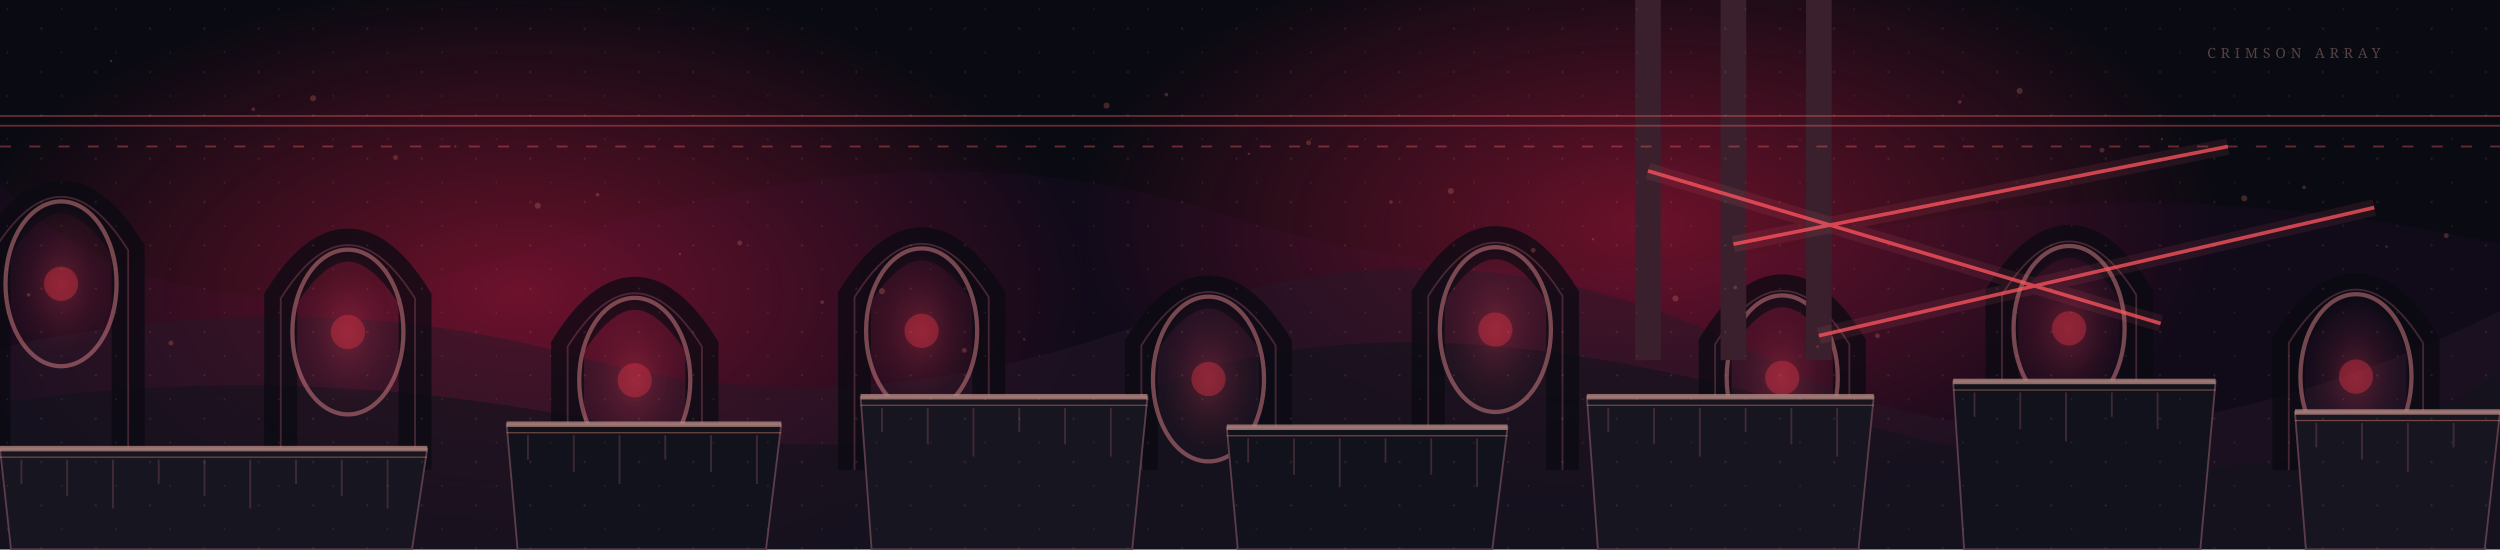
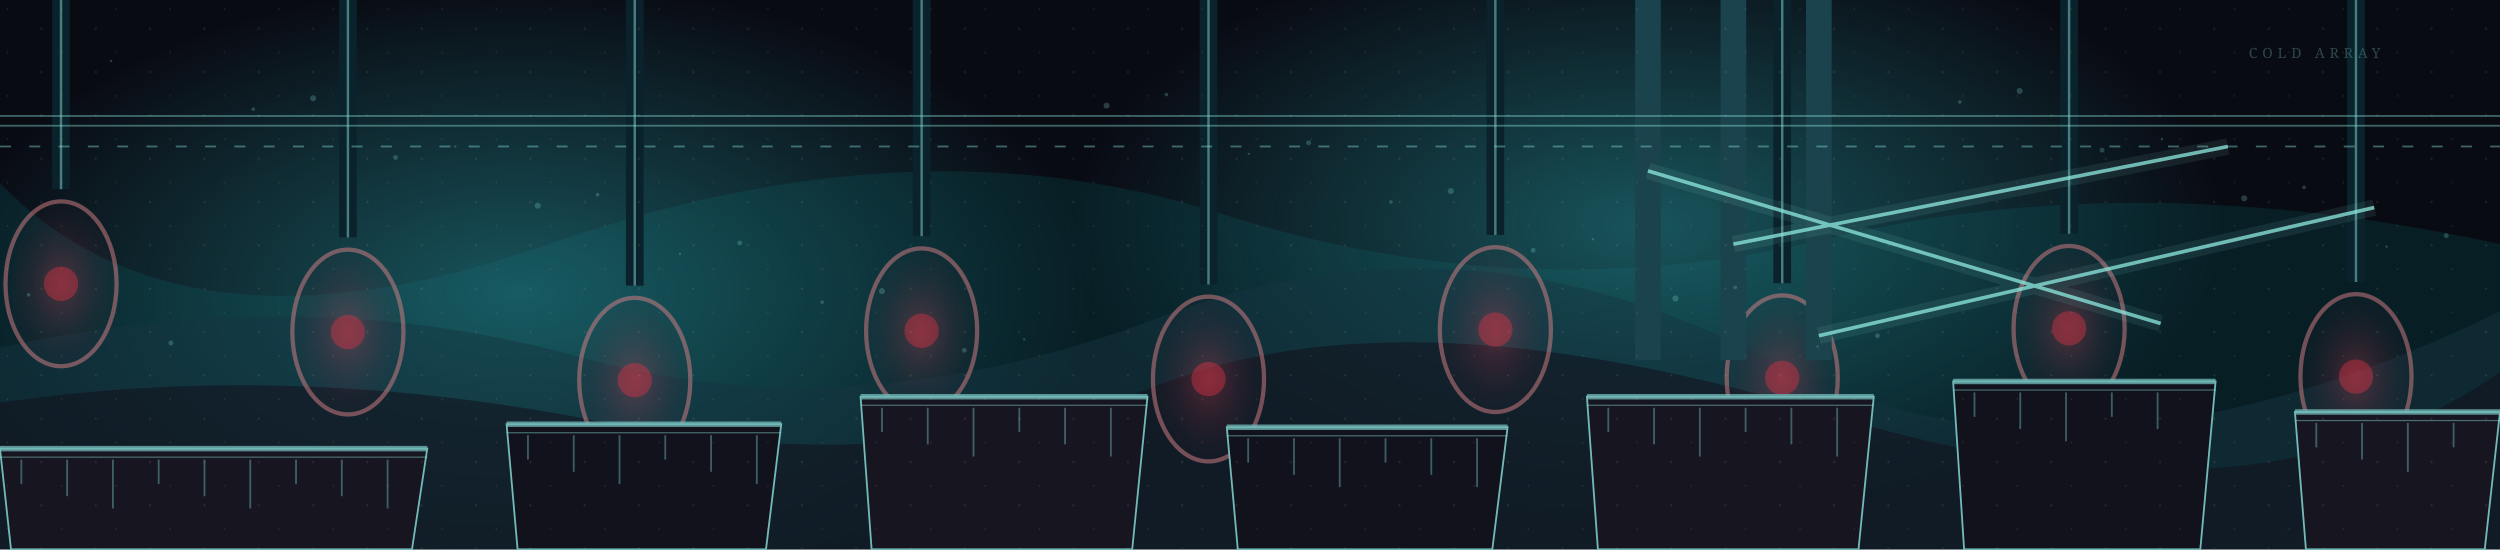
<svg xmlns="http://www.w3.org/2000/svg" viewBox="0 0 4096 900" width="4096" height="900">
  <defs>
    <radialGradient id="haze">
-       <stop stop-color="#9f1537" stop-opacity=".65" />
-       <stop offset="1" stop-color="#9f1537" stop-opacity="0" />
+       <stop stop-color="#207c83" stop-opacity=".65" />
+       <stop offset="1" stop-color="#207c83" stop-opacity="0" />
    </radialGradient>
    <radialGradient id="core">
      <stop stop-color="#ffca95" stop-opacity=".7" />
      <stop offset=".35" stop-color="#a81036" stop-opacity=".5" />
      <stop offset="1" stop-color="#a81036" stop-opacity="0" />
    </radialGradient>
    <linearGradient id="glass">
      <stop stop-color="#e77d9a" stop-opacity=".13" />
      <stop offset=".5" stop-color="#f4baba" stop-opacity=".4" />
      <stop offset="1" stop-color="#4a2b5e" stop-opacity=".12" />
    </linearGradient>
    <radialGradient id="lens">
      <stop stop-color="#ed4358" stop-opacity=".58" />
      <stop offset="1" stop-color="#431c32" stop-opacity=".1" />
    </radialGradient>
    <pattern id="grain" width="89" height="71" patternUnits="userSpaceOnUse">
      <circle cx="12" cy="15" r="1.2" fill="#ffd4bf" opacity=".16" />
      <circle cx="68" cy="47" r="1.8" fill="#ffd4bf" opacity=".11" />
    </pattern>
  </defs>
-   <rect width="4096" height="900" fill="#100a19" />
+   <rect width="4096" height="900" fill="#081e25" />
  <path d="M0 0 H4096 V400 Q3500 270 3000 390 T2000 350 T900 400 T0 300Z" fill="#090a12" opacity=".95" />
  <ellipse cx="850" cy="480" rx="950" ry="510" fill="url(#haze)" />
  <ellipse cx="2700" cy="370" rx="950" ry="490" fill="url(#haze)" />
-   <path d="M0 570 Q500 460 950 585 T1900 520 T2900 590 T4096 510 V900 H0Z" fill="#251627" opacity=".48" />
+   <path d="M0 570 Q500 460 950 585 T1900 520 T2900 590 T4096 510 V900 H0Z" fill="#143540" opacity=".48" />
  <path d="M0 660 Q470 590 980 690 T1900 630 T3000 680 T4096 610 V900 H0Z" fill="#11111c" opacity=".58" />
-   <path d="M-10 770 V410 Q100 235 210 410 V770" fill="none" stroke="#090911" stroke-width="54" opacity=".75" />
-   <path d="M-10 770 V410 Q100 235 210 410 V770" fill="none" stroke="#9a5261" stroke-width="3" opacity=".38" />
+   <path d="M100 0 V310" stroke="#0a222b" stroke-width="29" />
+   <path d="M100 0 V310" stroke="#72b9b8" stroke-width="4" opacity=".6" />
  <ellipse cx="100" cy="465" rx="91" ry="135" fill="url(#lens)" stroke="#d47e84" stroke-width="7" opacity=".52" />
  <circle cx="100" cy="465" r="28" fill="#d83143" opacity=".43" />
-   <path d="M460 770 V489 Q570 314 680 489 V770" fill="none" stroke="#090911" stroke-width="54" opacity=".75" />
-   <path d="M460 770 V489 Q570 314 680 489 V770" fill="none" stroke="#9a5261" stroke-width="3" opacity=".38" />
+   <path d="M570 0 V389" stroke="#0a222b" stroke-width="29" />
+   <path d="M570 0 V389" stroke="#72b9b8" stroke-width="4" opacity=".6" />
  <ellipse cx="570" cy="544" rx="91" ry="135" fill="url(#lens)" stroke="#d47e84" stroke-width="7" opacity=".52" />
  <circle cx="570" cy="544" r="28" fill="#d83143" opacity=".43" />
-   <path d="M930 770 V568 Q1040 393 1150 568 V770" fill="none" stroke="#090911" stroke-width="54" opacity=".75" />
-   <path d="M930 770 V568 Q1040 393 1150 568 V770" fill="none" stroke="#9a5261" stroke-width="3" opacity=".38" />
+   <path d="M1040 0 V468" stroke="#0a222b" stroke-width="29" />
+   <path d="M1040 0 V468" stroke="#72b9b8" stroke-width="4" opacity=".6" />
  <ellipse cx="1040" cy="623" rx="91" ry="135" fill="url(#lens)" stroke="#d47e84" stroke-width="7" opacity=".52" />
  <circle cx="1040" cy="623" r="28" fill="#d83143" opacity=".43" />
-   <path d="M1400 770 V487 Q1510 312 1620 487 V770" fill="none" stroke="#090911" stroke-width="54" opacity=".75" />
-   <path d="M1400 770 V487 Q1510 312 1620 487 V770" fill="none" stroke="#9a5261" stroke-width="3" opacity=".38" />
+   <path d="M1510 0 V387" stroke="#0a222b" stroke-width="29" />
+   <path d="M1510 0 V387" stroke="#72b9b8" stroke-width="4" opacity=".6" />
  <ellipse cx="1510" cy="542" rx="91" ry="135" fill="url(#lens)" stroke="#d47e84" stroke-width="7" opacity=".52" />
  <circle cx="1510" cy="542" r="28" fill="#d83143" opacity=".43" />
-   <path d="M1870 770 V566 Q1980 391 2090 566 V770" fill="none" stroke="#090911" stroke-width="54" opacity=".75" />
-   <path d="M1870 770 V566 Q1980 391 2090 566 V770" fill="none" stroke="#9a5261" stroke-width="3" opacity=".38" />
+   <path d="M1980 0 V466" stroke="#0a222b" stroke-width="29" />
+   <path d="M1980 0 V466" stroke="#72b9b8" stroke-width="4" opacity=".6" />
  <ellipse cx="1980" cy="621" rx="91" ry="135" fill="url(#lens)" stroke="#d47e84" stroke-width="7" opacity=".52" />
  <circle cx="1980" cy="621" r="28" fill="#d83143" opacity=".43" />
-   <path d="M2340 770 V485 Q2450 310 2560 485 V770" fill="none" stroke="#090911" stroke-width="54" opacity=".75" />
-   <path d="M2340 770 V485 Q2450 310 2560 485 V770" fill="none" stroke="#9a5261" stroke-width="3" opacity=".38" />
+   <path d="M2450 0 V385" stroke="#0a222b" stroke-width="29" />
+   <path d="M2450 0 V385" stroke="#72b9b8" stroke-width="4" opacity=".6" />
  <ellipse cx="2450" cy="540" rx="91" ry="135" fill="url(#lens)" stroke="#d47e84" stroke-width="7" opacity=".52" />
  <circle cx="2450" cy="540" r="28" fill="#d83143" opacity=".43" />
-   <path d="M2810 770 V564 Q2920 389 3030 564 V770" fill="none" stroke="#090911" stroke-width="54" opacity=".75" />
-   <path d="M2810 770 V564 Q2920 389 3030 564 V770" fill="none" stroke="#9a5261" stroke-width="3" opacity=".38" />
+   <path d="M2920 0 V464" stroke="#0a222b" stroke-width="29" />
+   <path d="M2920 0 V464" stroke="#72b9b8" stroke-width="4" opacity=".6" />
  <ellipse cx="2920" cy="619" rx="91" ry="135" fill="url(#lens)" stroke="#d47e84" stroke-width="7" opacity=".52" />
  <circle cx="2920" cy="619" r="28" fill="#d83143" opacity=".43" />
-   <path d="M3280 770 V483 Q3390 308 3500 483 V770" fill="none" stroke="#090911" stroke-width="54" opacity=".75" />
-   <path d="M3280 770 V483 Q3390 308 3500 483 V770" fill="none" stroke="#9a5261" stroke-width="3" opacity=".38" />
+   <path d="M3390 0 V383" stroke="#0a222b" stroke-width="29" />
+   <path d="M3390 0 V383" stroke="#72b9b8" stroke-width="4" opacity=".6" />
  <ellipse cx="3390" cy="538" rx="91" ry="135" fill="url(#lens)" stroke="#d47e84" stroke-width="7" opacity=".52" />
  <circle cx="3390" cy="538" r="28" fill="#d83143" opacity=".43" />
-   <path d="M3750 770 V562 Q3860 387 3970 562 V770" fill="none" stroke="#090911" stroke-width="54" opacity=".75" />
-   <path d="M3750 770 V562 Q3860 387 3970 562 V770" fill="none" stroke="#9a5261" stroke-width="3" opacity=".38" />
+   <path d="M3860 0 V462" stroke="#0a222b" stroke-width="29" />
+   <path d="M3860 0 V462" stroke="#72b9b8" stroke-width="4" opacity=".6" />
  <ellipse cx="3860" cy="617" rx="91" ry="135" fill="url(#lens)" stroke="#d47e84" stroke-width="7" opacity=".52" />
  <circle cx="3860" cy="617" r="28" fill="#d83143" opacity=".43" />
-   <path d="M4220 770 V481 Q4330 306 4440 481 V770" fill="none" stroke="#090911" stroke-width="54" opacity=".75" />
-   <path d="M4220 770 V481 Q4330 306 4440 481 V770" fill="none" stroke="#9a5261" stroke-width="3" opacity=".38" />
+   <path d="M4330 0 V381" stroke="#0a222b" stroke-width="29" />
+   <path d="M4330 0 V381" stroke="#72b9b8" stroke-width="4" opacity=".6" />
  <ellipse cx="4330" cy="536" rx="91" ry="135" fill="url(#lens)" stroke="#d47e84" stroke-width="7" opacity=".52" />
  <circle cx="4330" cy="536" r="28" fill="#d83143" opacity=".43" />
-   <path d="M2700 0 L2700 590 M2840 0 L2840 590 M2980 0 L2980 590" stroke="#3a202d" stroke-width="42" />
-   <path d="M2700 280 L3540 530 M2840 400 L3650 240 M2980 550 L3890 340" stroke="#ff525b" stroke-width="6" opacity=".76" />
-   <path d="M2700 280 L3540 530 M2840 400 L3650 240 M2980 550 L3890 340" stroke="#ff7175" stroke-width="27" opacity=".09" />
-   <g stroke="#ea5c61" stroke-width="3" opacity=".4">
+   <path d="M2700 0 L2700 590 M2840 0 L2840 590 M2980 0 L2980 590" stroke="#1b434d" stroke-width="42" />
+   <path d="M2700 280 L3540 530 M2840 400 L3650 240 M2980 550 L3890 340" stroke="#8ce7de" stroke-width="6" opacity=".76" />
+   <path d="M2700 280 L3540 530 M2840 400 L3650 240 M2980 550 L3890 340" stroke="#8ce7de" stroke-width="27" opacity=".09" />
+   <g stroke="#8ee7e0" stroke-width="3" opacity=".4">
    <path d="M0 190 H4096 M0 206 H4096" />
    <path d="M0 240 H4096" stroke-dasharray="18 30" />
  </g>
-   <g fill="#ff8875" opacity=".23">
+   <g fill="#8ee7e0" opacity=".23">
    <circle cx="182" cy="100" r="2" />
    <circle cx="415" cy="179" r="3" />
    <circle cx="648" cy="258" r="4" />
    <circle cx="881" cy="337" r="5" />
    <circle cx="1114" cy="416" r="2" />
    <circle cx="1347" cy="495" r="3" />
    <circle cx="1580" cy="574" r="4" />
    <circle cx="1813" cy="173" r="5" />
    <circle cx="2046" cy="252" r="2" />
    <circle cx="2279" cy="331" r="3" />
    <circle cx="2512" cy="410" r="4" />
    <circle cx="2745" cy="489" r="5" />
    <circle cx="2978" cy="568" r="2" />
    <circle cx="3211" cy="167" r="3" />
    <circle cx="3444" cy="246" r="4" />
    <circle cx="3677" cy="325" r="5" />
    <circle cx="3910" cy="404" r="2" />
    <circle cx="47" cy="483" r="3" />
    <circle cx="280" cy="562" r="4" />
    <circle cx="513" cy="161" r="5" />
    <circle cx="746" cy="240" r="2" />
    <circle cx="979" cy="319" r="3" />
    <circle cx="1212" cy="398" r="4" />
    <circle cx="1445" cy="477" r="5" />
    <circle cx="1678" cy="556" r="2" />
    <circle cx="1911" cy="155" r="3" />
    <circle cx="2144" cy="234" r="4" />
    <circle cx="2377" cy="313" r="5" />
    <circle cx="2610" cy="392" r="2" />
    <circle cx="2843" cy="471" r="3" />
    <circle cx="3076" cy="550" r="4" />
    <circle cx="3309" cy="149" r="5" />
    <circle cx="3542" cy="228" r="2" />
    <circle cx="3775" cy="307" r="3" />
    <circle cx="4008" cy="386" r="4" />
  </g>
-   <path d="M0 735 L700 735 L675 900 L18 900Z" fill="#17151f" stroke="#5a3d49" stroke-width="3" />
-   <path d="M0 735 H700" stroke="#b78b83" stroke-width="9" opacity=".75" />
-   <path d="M0 749 H700" stroke="#fb8d72" stroke-width="2" opacity=".42" />
-   <path d="M35 753 v40" stroke="#623c47" stroke-width="3" opacity=".55" />
-   <path d="M110 753 v60" stroke="#623c47" stroke-width="3" opacity=".55" />
-   <path d="M185 753 v80" stroke="#623c47" stroke-width="3" opacity=".55" />
-   <path d="M260 753 v40" stroke="#623c47" stroke-width="3" opacity=".55" />
-   <path d="M335 753 v60" stroke="#623c47" stroke-width="3" opacity=".55" />
-   <path d="M410 753 v80" stroke="#623c47" stroke-width="3" opacity=".55" />
-   <path d="M485 753 v40" stroke="#623c47" stroke-width="3" opacity=".55" />
-   <path d="M560 753 v60" stroke="#623c47" stroke-width="3" opacity=".55" />
-   <path d="M635 753 v80" stroke="#623c47" stroke-width="3" opacity=".55" />
-   <path d="M830 695 L1280 695 L1255 900 L848 900Z" fill="#11121b" stroke="#5a3d49" stroke-width="3" />
-   <path d="M830 695 H1280" stroke="#b78b83" stroke-width="9" opacity=".75" />
-   <path d="M830 709 H1280" stroke="#fb8d72" stroke-width="2" opacity=".42" />
-   <path d="M865 713 v40" stroke="#623c47" stroke-width="3" opacity=".55" />
-   <path d="M940 713 v60" stroke="#623c47" stroke-width="3" opacity=".55" />
-   <path d="M1015 713 v80" stroke="#623c47" stroke-width="3" opacity=".55" />
-   <path d="M1090 713 v40" stroke="#623c47" stroke-width="3" opacity=".55" />
-   <path d="M1165 713 v60" stroke="#623c47" stroke-width="3" opacity=".55" />
-   <path d="M1240 713 v80" stroke="#623c47" stroke-width="3" opacity=".55" />
-   <path d="M1410 650 L1880 650 L1855 900 L1428 900Z" fill="#17151f" stroke="#5a3d49" stroke-width="3" />
-   <path d="M1410 650 H1880" stroke="#b78b83" stroke-width="9" opacity=".75" />
-   <path d="M1410 664 H1880" stroke="#fb8d72" stroke-width="2" opacity=".42" />
-   <path d="M1445 668 v40" stroke="#623c47" stroke-width="3" opacity=".55" />
-   <path d="M1520 668 v60" stroke="#623c47" stroke-width="3" opacity=".55" />
-   <path d="M1595 668 v80" stroke="#623c47" stroke-width="3" opacity=".55" />
-   <path d="M1670 668 v40" stroke="#623c47" stroke-width="3" opacity=".55" />
-   <path d="M1745 668 v60" stroke="#623c47" stroke-width="3" opacity=".55" />
-   <path d="M1820 668 v80" stroke="#623c47" stroke-width="3" opacity=".55" />
-   <path d="M2010 700 L2470 700 L2445 900 L2028 900Z" fill="#11121b" stroke="#5a3d49" stroke-width="3" />
-   <path d="M2010 700 H2470" stroke="#b78b83" stroke-width="9" opacity=".75" />
-   <path d="M2010 714 H2470" stroke="#fb8d72" stroke-width="2" opacity=".42" />
-   <path d="M2045 718 v40" stroke="#623c47" stroke-width="3" opacity=".55" />
-   <path d="M2120 718 v60" stroke="#623c47" stroke-width="3" opacity=".55" />
-   <path d="M2195 718 v80" stroke="#623c47" stroke-width="3" opacity=".55" />
-   <path d="M2270 718 v40" stroke="#623c47" stroke-width="3" opacity=".55" />
-   <path d="M2345 718 v60" stroke="#623c47" stroke-width="3" opacity=".55" />
-   <path d="M2420 718 v80" stroke="#623c47" stroke-width="3" opacity=".55" />
-   <path d="M2600 650 L3070 650 L3045 900 L2618 900Z" fill="#17151f" stroke="#5a3d49" stroke-width="3" />
-   <path d="M2600 650 H3070" stroke="#b78b83" stroke-width="9" opacity=".75" />
-   <path d="M2600 664 H3070" stroke="#fb8d72" stroke-width="2" opacity=".42" />
-   <path d="M2635 668 v40" stroke="#623c47" stroke-width="3" opacity=".55" />
-   <path d="M2710 668 v60" stroke="#623c47" stroke-width="3" opacity=".55" />
-   <path d="M2785 668 v80" stroke="#623c47" stroke-width="3" opacity=".55" />
-   <path d="M2860 668 v40" stroke="#623c47" stroke-width="3" opacity=".55" />
-   <path d="M2935 668 v60" stroke="#623c47" stroke-width="3" opacity=".55" />
-   <path d="M3010 668 v80" stroke="#623c47" stroke-width="3" opacity=".55" />
-   <path d="M3200 625 L3630 625 L3605 900 L3218 900Z" fill="#11121b" stroke="#5a3d49" stroke-width="3" />
-   <path d="M3200 625 H3630" stroke="#b78b83" stroke-width="9" opacity=".75" />
-   <path d="M3200 639 H3630" stroke="#fb8d72" stroke-width="2" opacity=".42" />
-   <path d="M3235 643 v40" stroke="#623c47" stroke-width="3" opacity=".55" />
-   <path d="M3310 643 v60" stroke="#623c47" stroke-width="3" opacity=".55" />
-   <path d="M3385 643 v80" stroke="#623c47" stroke-width="3" opacity=".55" />
-   <path d="M3460 643 v40" stroke="#623c47" stroke-width="3" opacity=".55" />
-   <path d="M3535 643 v60" stroke="#623c47" stroke-width="3" opacity=".55" />
-   <path d="M3760 675 L4096 675 L4071 900 L3778 900Z" fill="#17151f" stroke="#5a3d49" stroke-width="3" />
-   <path d="M3760 675 H4096" stroke="#b78b83" stroke-width="9" opacity=".75" />
-   <path d="M3760 689 H4096" stroke="#fb8d72" stroke-width="2" opacity=".42" />
-   <path d="M3795 693 v40" stroke="#623c47" stroke-width="3" opacity=".55" />
-   <path d="M3870 693 v60" stroke="#623c47" stroke-width="3" opacity=".55" />
-   <path d="M3945 693 v80" stroke="#623c47" stroke-width="3" opacity=".55" />
-   <path d="M4020 693 v40" stroke="#623c47" stroke-width="3" opacity=".55" />
+   <path d="M0 735 L700 735 L675 900 L18 900Z" fill="#17151f" stroke="#72b9b8" stroke-width="3" />
+   <path d="M0 735 H700" stroke="#72b9b8" stroke-width="9" opacity=".75" />
+   <path d="M0 749 H700" stroke="#8ee7e0" stroke-width="2" opacity=".42" />
+   <path d="M35 753 v40" stroke="#72b9b8" stroke-width="3" opacity=".45" />
+   <path d="M110 753 v60" stroke="#72b9b8" stroke-width="3" opacity=".45" />
+   <path d="M185 753 v80" stroke="#72b9b8" stroke-width="3" opacity=".45" />
+   <path d="M260 753 v40" stroke="#72b9b8" stroke-width="3" opacity=".45" />
+   <path d="M335 753 v60" stroke="#72b9b8" stroke-width="3" opacity=".45" />
+   <path d="M410 753 v80" stroke="#72b9b8" stroke-width="3" opacity=".45" />
+   <path d="M485 753 v40" stroke="#72b9b8" stroke-width="3" opacity=".45" />
+   <path d="M560 753 v60" stroke="#72b9b8" stroke-width="3" opacity=".45" />
+   <path d="M635 753 v80" stroke="#72b9b8" stroke-width="3" opacity=".45" />
+   <path d="M830 695 L1280 695 L1255 900 L848 900Z" fill="#11121b" stroke="#72b9b8" stroke-width="3" />
+   <path d="M830 695 H1280" stroke="#72b9b8" stroke-width="9" opacity=".75" />
+   <path d="M830 709 H1280" stroke="#8ee7e0" stroke-width="2" opacity=".42" />
+   <path d="M865 713 v40" stroke="#72b9b8" stroke-width="3" opacity=".45" />
+   <path d="M940 713 v60" stroke="#72b9b8" stroke-width="3" opacity=".45" />
+   <path d="M1015 713 v80" stroke="#72b9b8" stroke-width="3" opacity=".45" />
+   <path d="M1090 713 v40" stroke="#72b9b8" stroke-width="3" opacity=".45" />
+   <path d="M1165 713 v60" stroke="#72b9b8" stroke-width="3" opacity=".45" />
+   <path d="M1240 713 v80" stroke="#72b9b8" stroke-width="3" opacity=".45" />
+   <path d="M1410 650 L1880 650 L1855 900 L1428 900Z" fill="#17151f" stroke="#72b9b8" stroke-width="3" />
+   <path d="M1410 650 H1880" stroke="#72b9b8" stroke-width="9" opacity=".75" />
+   <path d="M1410 664 H1880" stroke="#8ee7e0" stroke-width="2" opacity=".42" />
+   <path d="M1445 668 v40" stroke="#72b9b8" stroke-width="3" opacity=".45" />
+   <path d="M1520 668 v60" stroke="#72b9b8" stroke-width="3" opacity=".45" />
+   <path d="M1595 668 v80" stroke="#72b9b8" stroke-width="3" opacity=".45" />
+   <path d="M1670 668 v40" stroke="#72b9b8" stroke-width="3" opacity=".45" />
+   <path d="M1745 668 v60" stroke="#72b9b8" stroke-width="3" opacity=".45" />
+   <path d="M1820 668 v80" stroke="#72b9b8" stroke-width="3" opacity=".45" />
+   <path d="M2010 700 L2470 700 L2445 900 L2028 900Z" fill="#11121b" stroke="#72b9b8" stroke-width="3" />
+   <path d="M2010 700 H2470" stroke="#72b9b8" stroke-width="9" opacity=".75" />
+   <path d="M2010 714 H2470" stroke="#8ee7e0" stroke-width="2" opacity=".42" />
+   <path d="M2045 718 v40" stroke="#72b9b8" stroke-width="3" opacity=".45" />
+   <path d="M2120 718 v60" stroke="#72b9b8" stroke-width="3" opacity=".45" />
+   <path d="M2195 718 v80" stroke="#72b9b8" stroke-width="3" opacity=".45" />
+   <path d="M2270 718 v40" stroke="#72b9b8" stroke-width="3" opacity=".45" />
+   <path d="M2345 718 v60" stroke="#72b9b8" stroke-width="3" opacity=".45" />
+   <path d="M2420 718 v80" stroke="#72b9b8" stroke-width="3" opacity=".45" />
+   <path d="M2600 650 L3070 650 L3045 900 L2618 900Z" fill="#17151f" stroke="#72b9b8" stroke-width="3" />
+   <path d="M2600 650 H3070" stroke="#72b9b8" stroke-width="9" opacity=".75" />
+   <path d="M2600 664 H3070" stroke="#8ee7e0" stroke-width="2" opacity=".42" />
+   <path d="M2635 668 v40" stroke="#72b9b8" stroke-width="3" opacity=".45" />
+   <path d="M2710 668 v60" stroke="#72b9b8" stroke-width="3" opacity=".45" />
+   <path d="M2785 668 v80" stroke="#72b9b8" stroke-width="3" opacity=".45" />
+   <path d="M2860 668 v40" stroke="#72b9b8" stroke-width="3" opacity=".45" />
+   <path d="M2935 668 v60" stroke="#72b9b8" stroke-width="3" opacity=".45" />
+   <path d="M3010 668 v80" stroke="#72b9b8" stroke-width="3" opacity=".45" />
+   <path d="M3200 625 L3630 625 L3605 900 L3218 900Z" fill="#11121b" stroke="#72b9b8" stroke-width="3" />
+   <path d="M3200 625 H3630" stroke="#72b9b8" stroke-width="9" opacity=".75" />
+   <path d="M3200 639 H3630" stroke="#8ee7e0" stroke-width="2" opacity=".42" />
+   <path d="M3235 643 v40" stroke="#72b9b8" stroke-width="3" opacity=".45" />
+   <path d="M3310 643 v60" stroke="#72b9b8" stroke-width="3" opacity=".45" />
+   <path d="M3385 643 v80" stroke="#72b9b8" stroke-width="3" opacity=".45" />
+   <path d="M3460 643 v40" stroke="#72b9b8" stroke-width="3" opacity=".45" />
+   <path d="M3535 643 v60" stroke="#72b9b8" stroke-width="3" opacity=".45" />
+   <path d="M3760 675 L4096 675 L4071 900 L3778 900Z" fill="#17151f" stroke="#72b9b8" stroke-width="3" />
+   <path d="M3760 675 H4096" stroke="#72b9b8" stroke-width="9" opacity=".75" />
+   <path d="M3760 689 H4096" stroke="#8ee7e0" stroke-width="2" opacity=".42" />
+   <path d="M3795 693 v40" stroke="#72b9b8" stroke-width="3" opacity=".45" />
+   <path d="M3870 693 v60" stroke="#72b9b8" stroke-width="3" opacity=".45" />
+   <path d="M3945 693 v80" stroke="#72b9b8" stroke-width="3" opacity=".45" />
+   <path d="M4020 693 v40" stroke="#72b9b8" stroke-width="3" opacity=".45" />
  <rect width="4096" height="900" fill="url(#grain)" />
-   <text x="3900" y="95" text-anchor="end" font-family="Georgia, serif" font-size="23" letter-spacing="8" fill="#e4a9a3" opacity=".34">CRIMSON ARRAY</text>
+   <text x="3900" y="95" text-anchor="end" font-family="Georgia, serif" font-size="23" letter-spacing="8" fill="#72b9b8" opacity=".34">COLD ARRAY</text>
</svg>
